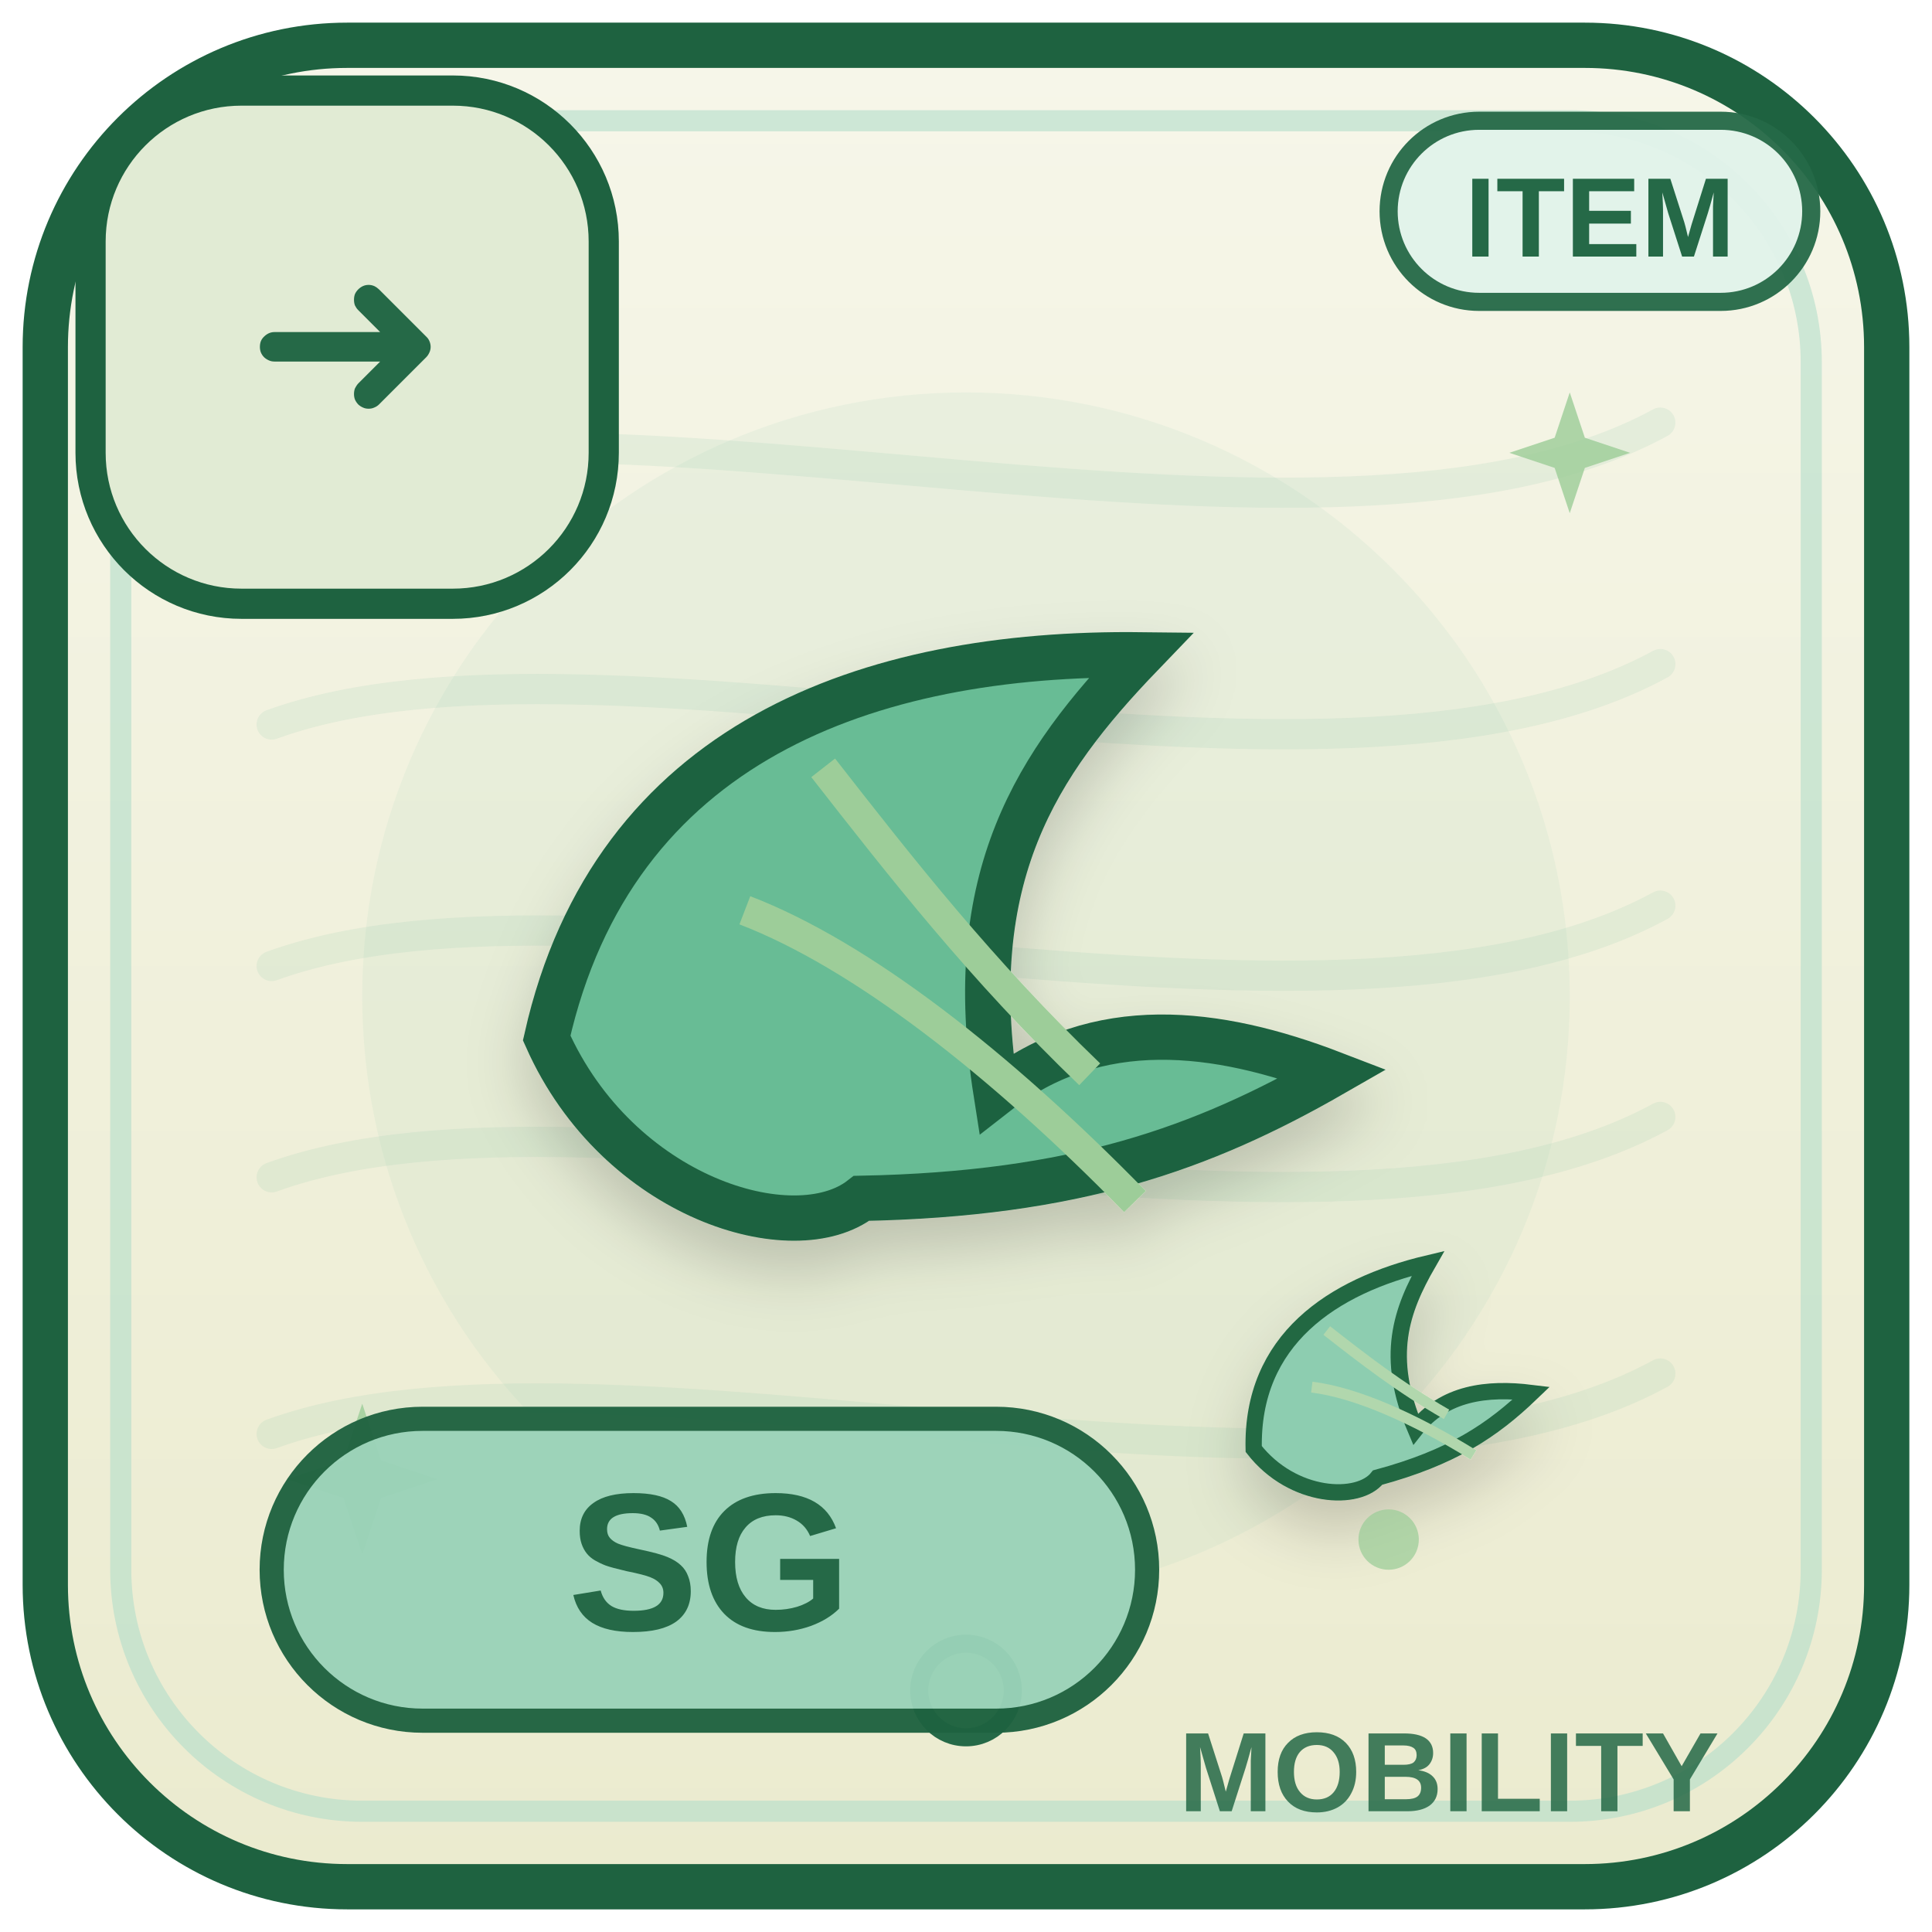
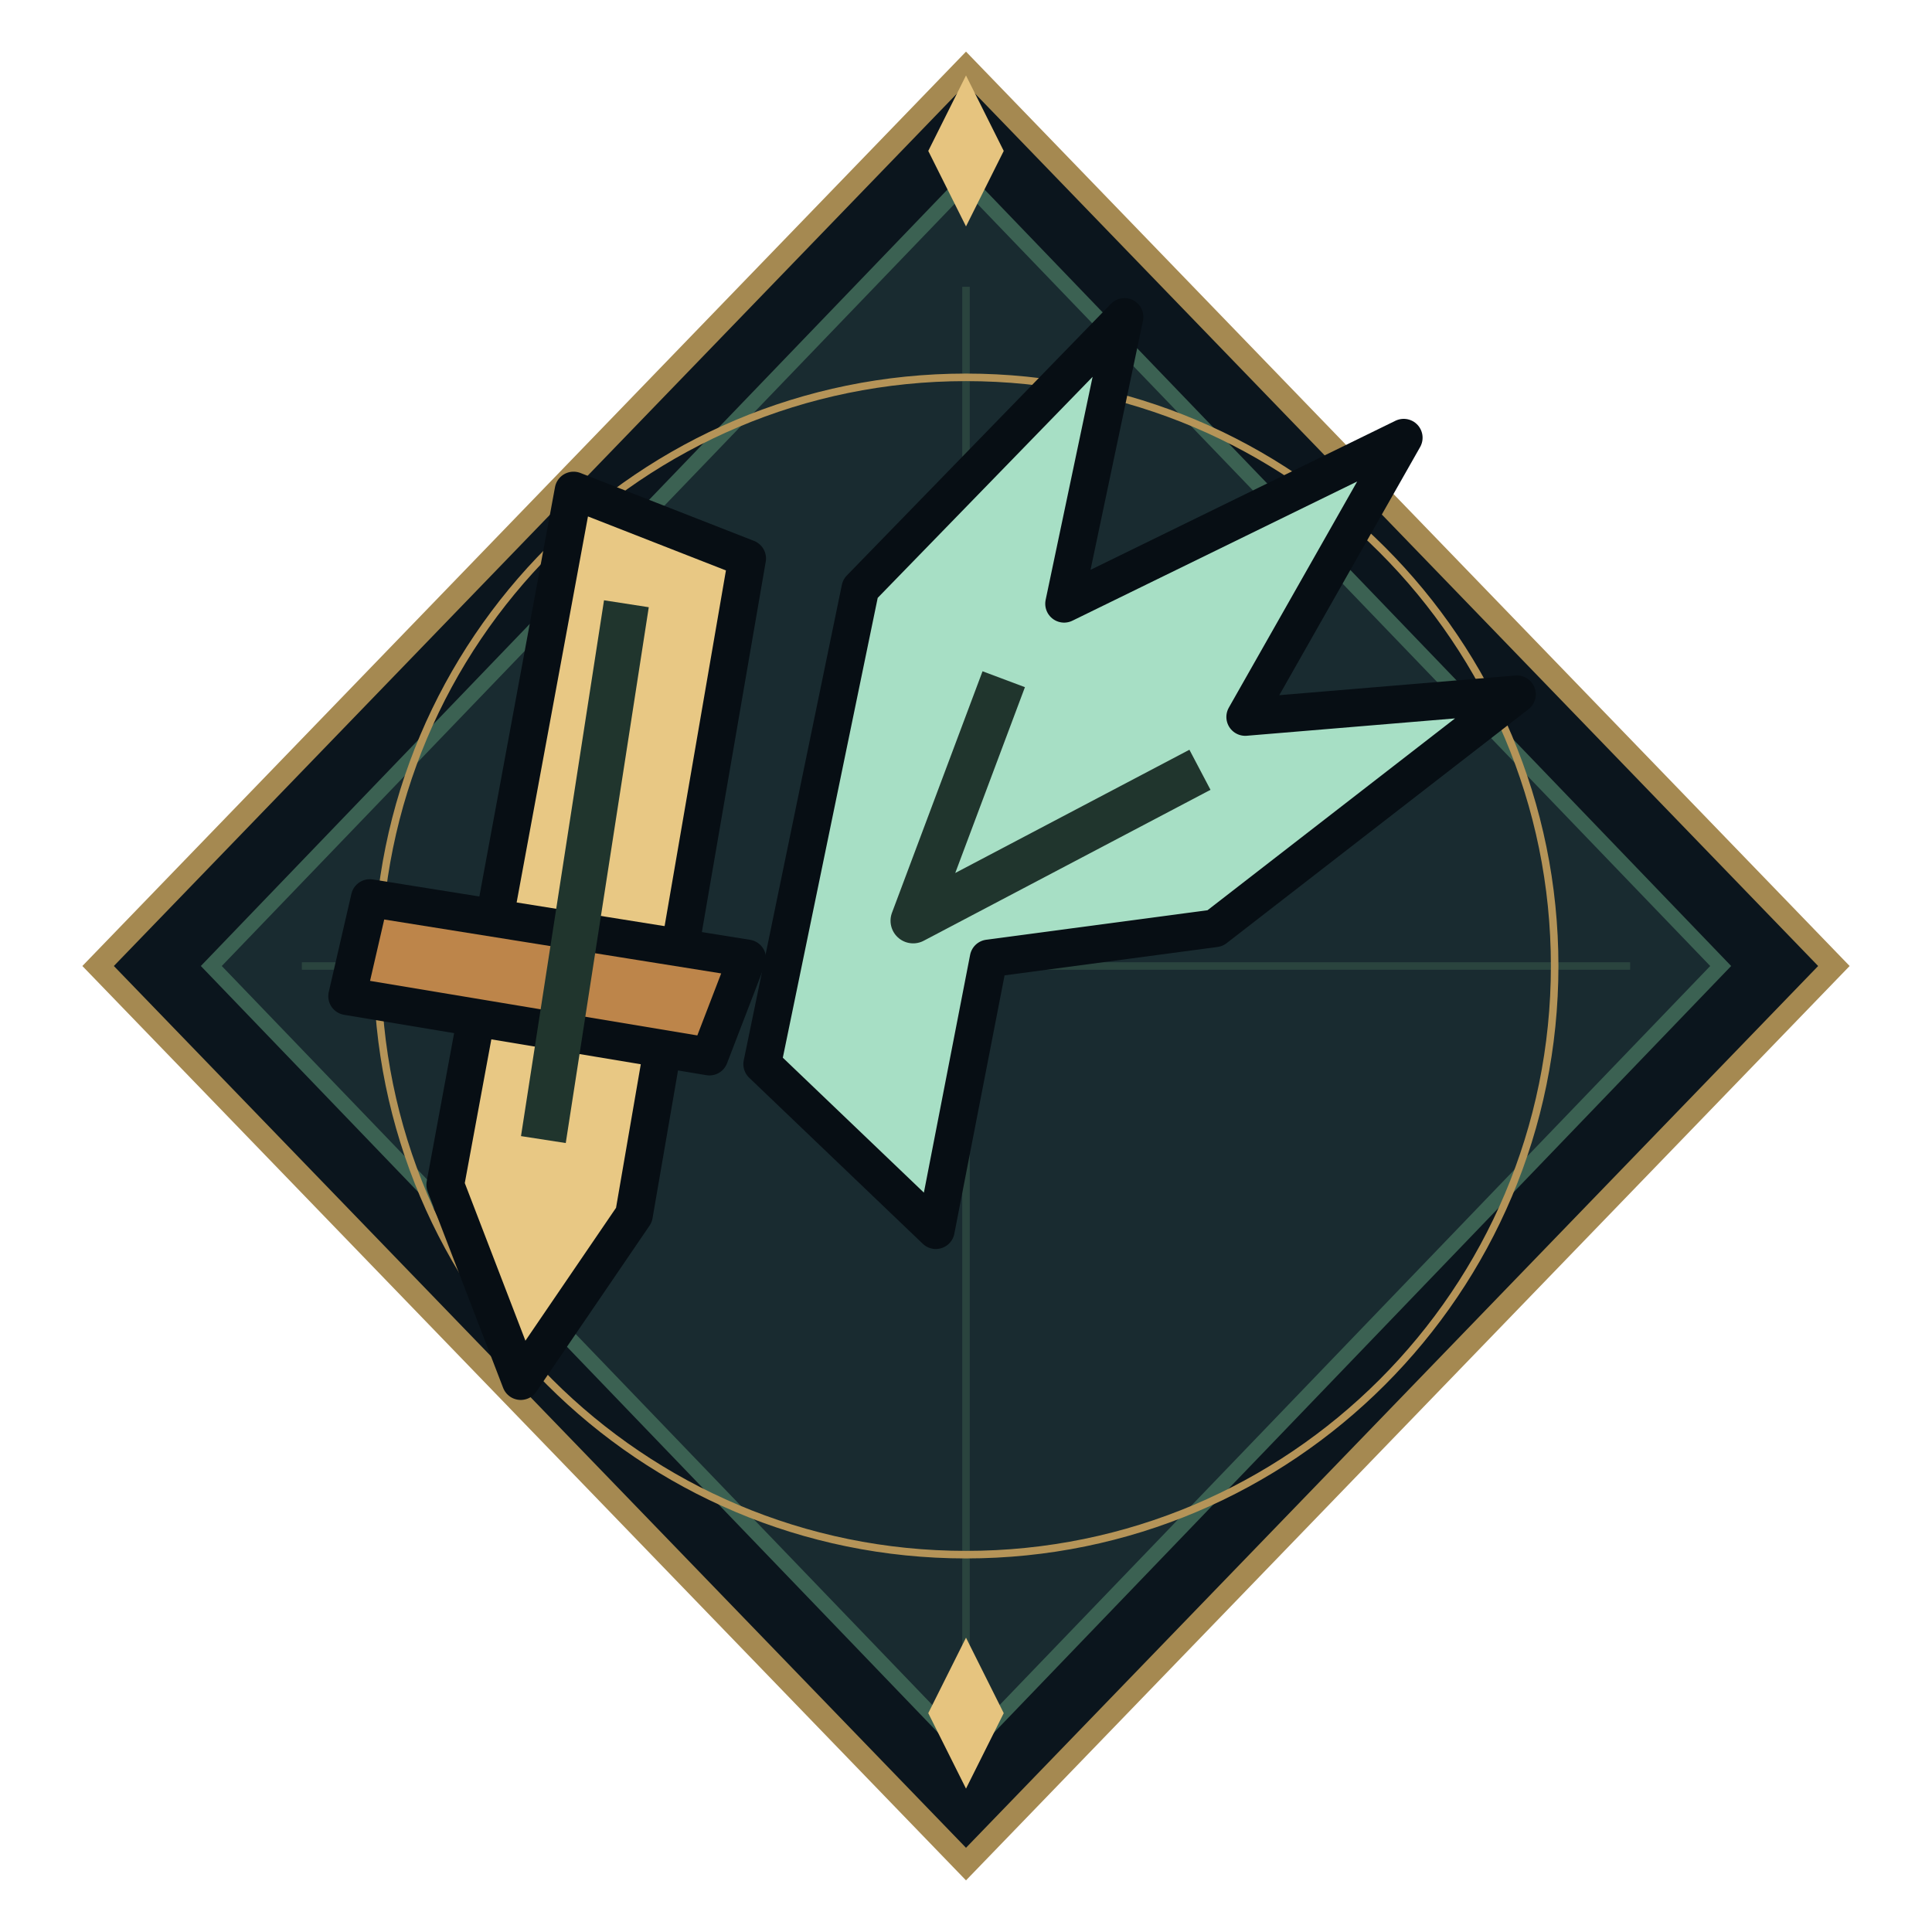
- <svg xmlns="http://www.w3.org/2000/svg" width="128" height="128" viewBox="0 0 128 128">
-   <defs>
-     <linearGradient id="cardBg" x1="0%" y1="0%" x2="0%" y2="100%">
-       <stop offset="0%" stop-color="#f6f6e9" />
-       <stop offset="100%" stop-color="#ebebcf" />
-     </linearGradient>
-     <linearGradient id="frameGrad" x1="0%" y1="0%" x2="100%" y2="100%">
-       <stop offset="0%" stop-color="#78c3a1" />
-       <stop offset="100%" stop-color="#256947" />
-     </linearGradient>
-     <radialGradient id="halo">
-       <stop offset="0%" stop-color="#96d0b6" />
-       <stop offset="100%" stop-color="rgba(255,255,255,0)" />
-     </radialGradient>
-     <filter id="shadow" x="-20%" y="-20%" width="140%" height="140%">
-       <feDropShadow dx="0" dy="2" stdDeviation="2" flood-color="#000000" flood-opacity="0.18" />
-     </filter>
-   </defs>
-   <rect x="3" y="3" width="122" height="122" rx="20" fill="url(#cardBg)" stroke="#1e6240" stroke-width="3" />
-   <rect x="8" y="8" width="112" height="112" rx="16" fill="none" stroke="#b3ddca" stroke-width="1.4" opacity="0.6" />
-   <path d="M18 32 C40 24 88 40 110 28" fill="none" stroke="#6db896" stroke-width="2" opacity="0.12" stroke-linecap="round" />
-   <path d="M18 48 C40 40 88 56 110 44" fill="none" stroke="#6db896" stroke-width="2" opacity="0.12" stroke-linecap="round" />
-   <path d="M18 64 C40 56 88 72 110 60" fill="none" stroke="#6db896" stroke-width="2" opacity="0.12" stroke-linecap="round" />
-   <path d="M18 78 C40 70 88 86 110 74" fill="none" stroke="#6db896" stroke-width="2" opacity="0.12" stroke-linecap="round" />
-   <path d="M18 95 C40 87 88 103 110 91" fill="none" stroke="#6db896" stroke-width="2" opacity="0.12" stroke-linecap="round" />
-   <circle cx="64" cy="66" r="40" fill="#96d0b6" opacity="0.12" />
-   <g filter="url(#shadow)">
-     <g transform="translate(63 64) rotate(7) scale(1.0)">
-       <path d="M-26 8 C-24 -12 -8 -20 10 -22 C4 -14 0 -6 4 8 C10 2 18 2 26 4 C18 10 10 14 -4 16 C-8 20 -20 18 -26 8 Z" fill="#67bc95" stroke="#1e6240" stroke-width="3" />
-       <path d="M-10 -12 C-4 -6 2 0 10 6" fill="none" stroke="#9dcd99" stroke-width="2" />
-       <path d="M-14 -2 C-6 0 4 6 14 14" fill="none" stroke="#9dcd99" stroke-width="2" />
-     </g>
-     <g transform="translate(92 92) rotate(-7) scale(0.36)">
-       <path d="M-26 8 C-24 -12 -8 -20 10 -22 C4 -14 0 -6 4 8 C10 2 18 2 26 4 C18 10 10 14 -4 16 C-8 20 -20 18 -26 8 Z" fill="#8dcdb0" stroke="#206743" stroke-width="3" />
-       <path d="M-10 -12 C-4 -6 2 0 10 6" fill="none" stroke="#b1d7ad" stroke-width="2" />
-       <path d="M-14 -2 C-6 0 4 6 14 14" fill="none" stroke="#b1d7ad" stroke-width="2" />
-     </g>
+ <svg xmlns="http://www.w3.org/2000/svg" width="256" height="256" viewBox="0 0 256 256">
+   <path d="M128 9 243 128 128 247 13 128Z" fill="#0b151d" stroke="#a58951" stroke-width="3" />
+   <path d="m128 24 100 104-100 104L28 128Z" fill="#192b30" stroke="#3b6152" stroke-width="2" />
+   <path d="M40 128h176M128 38v180" stroke="#2a443e" />
+   <circle cx="128" cy="128" r="78" fill="none" stroke="#b59458" stroke-width="1" />
+   <g stroke="#070e14" stroke-width="5" stroke-linejoin="round">
+     <path d="m101 141 13-63 35-36-8 38 45-22-21 37 36-3-40 31-30 4-7 36z" fill="#a7dfc5" />
+     <path d="m76 65 23 9-15 87-15 22-10-26z" fill="#e8c884" />
+     <path d="m49 119 50 8-5 13-48-8z" fill="#bd854a" />
+     <path d="m83 80-11 71m61-61-12 32 38-20" fill="none" stroke="#20352d" stroke-width="6" />
  </g>
-   <polygon points="24,93 25.25,96.75 29,98 25.25,99.25 24,103 22.75,99.25 19,98 22.75,96.75" fill="#9dcd99" opacity="0.82" />
-   <polygon points="104,26 105.0,29.0 108,30 105.0,31.0 104,34 103.0,31.0 100,30 103.0,29.0" fill="#9dcd99" opacity="0.82" />
-   <circle cx="92" cy="102" r="2" fill="#9dcd99" opacity="0.75" />
-   <circle cx="64" cy="112" r="3.1" fill="#91ca97" stroke="#256947" stroke-width="1.2" />
-   <rect x="92" y="8" width="28" height="12" rx="6" fill="#e1f2ea" stroke="#256947" stroke-width="1.2" opacity="0.95" />
-   <text x="106" y="17" font-size="7.5" text-anchor="middle" font-weight="700" font-family="Arial, sans-serif" fill="#256947">ITEM</text>
-   <rect x="6" y="6" width="34" height="34" rx="10" fill="#e1ebd4" stroke="#1e6240" stroke-width="2" />
-   <text x="23" y="28" text-anchor="middle" font-size="16" font-family="Arial, sans-serif" font-weight="700" fill="#256947">➜</text>
-   <rect x="18" y="94" width="58" height="20" rx="10" fill="#9ad2b8" stroke="#1e6240" stroke-width="1.6" opacity="0.96" />
-   <text x="47" y="108" text-anchor="middle" font-size="13" font-weight="700" font-family="Arial, sans-serif" fill="#256947">SG</text>
-   <text x="96" y="120" text-anchor="middle" font-size="7.5" font-weight="700" font-family="Arial, sans-serif" fill="#256947" opacity="0.85">MOBILITY</text>
+   <path d="m128 10 5 10-5 10-5-10m0 207 5-10 5 10-5 10" fill="#e6c47f" />
</svg>
